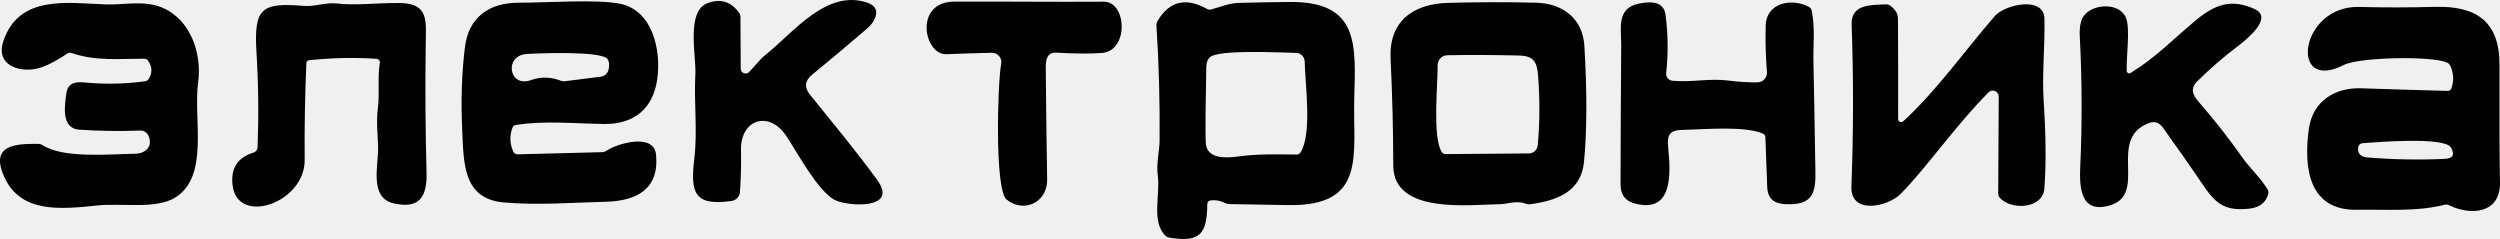
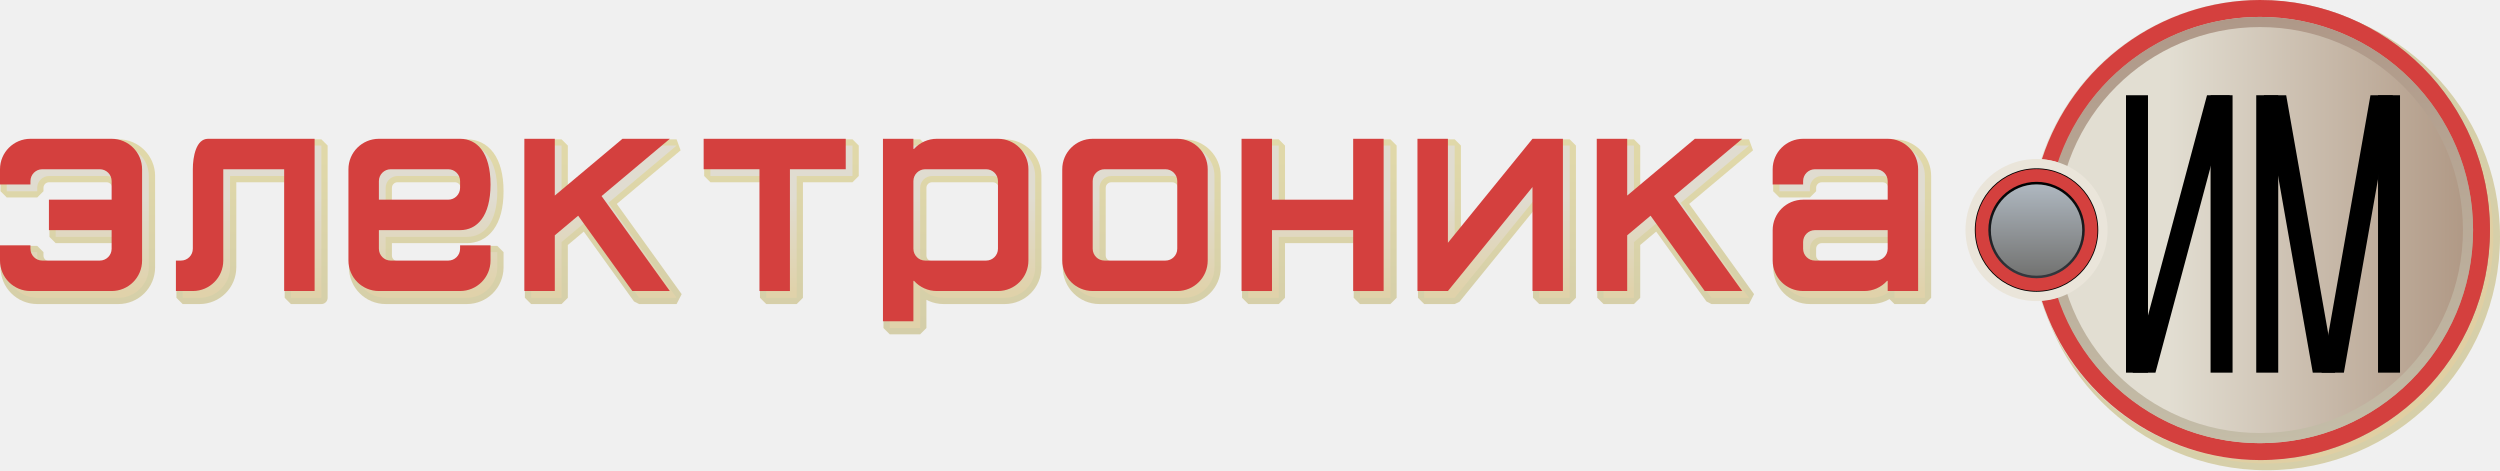
- <svg xmlns="http://www.w3.org/2000/svg" version="1.1" viewBox="0 0 528.034 50.478" id="svg17" width="528.034" height="50.478">
-   <defs id="defs17" />
-   <g fill="#ffffff" id="g17" style="fill:#000000" transform="translate(-36.33902,-36.11248)">
-     <path d="m 237.91,36.45 c 10.74,-0.04 21.06,0.09 31.58,0.02 4.85,-0.03 5.32,10.39 -0.4,10.83 q -3.55,0.27 -9.61,-0.06 c -2.16,-0.12 -2.27,1.71 -2.26,3.48 q 0.1,11.64 0.29,23.29 c 0.08,4.85 -4.86,7.17 -8.54,4.28 -2.61,-2.06 -1.91,-24.84 -1.17,-28.69 a 1.97,1.96 -85.1 0 0 -1.96,-2.34 q -4.75,0.1 -9.59,0.3 c -4.79,0.19 -6.95,-11.07 1.66,-11.11 z" id="path1" style="fill:#000000" />
-     <path d="m 164.46,67.94 c 2.2,-1.5 9.97,-3.83 10.44,0.8 0.74,7.36 -4.13,9.84 -10.73,9.99 -7.24,0.18 -14.21,0.77 -21.42,0.14 -8.7,-0.77 -8.47,-8.34 -8.8,-15.63 q -0.41,-9.18 0.6,-17.23 c 0.78,-6.23 5.07,-9.3 11.23,-9.32 6.41,-0.02 16.84,-0.77 21.59,0.23 6.78,1.42 8.65,9.71 7.79,15.9 -0.88,6.3 -4.96,9.54 -11.16,9.48 -6.07,-0.07 -12.77,-0.77 -18.76,0.22 a 0.85,0.84 5.4 0 0 -0.65,0.53 q -0.99,2.66 0.2,5.14 a 0.95,0.93 -13.3 0 0 0.86,0.52 l 17.87,-0.46 a 1.8,1.74 25.7 0 0 0.94,-0.31 z m 0.2,-19.35 c -1.23,-1.76 -14.63,-1.24 -17.11,-1.07 -4.79,0.33 -3.76,7.19 0.93,5.51 q 3.08,-1.1 6.27,0.12 0.46,0.17 0.95,0.11 l 7.53,-0.95 a 1.94,1.94 0 0 0 1.65,-1.5 q 0.32,-1.44 -0.22,-2.22 z" id="path2" style="fill:#000000" />
-     <path d="m 207.41,56.1 c 4.8,5.98 9.76,11.87 14.25,18.09 4.59,6.36 -6.66,5.51 -9.14,4.09 -3.5,-2.01 -7.46,-9.39 -9.99,-13.28 -3.72,-5.74 -9.81,-3.65 -9.68,2.74 q 0.09,4.43 -0.22,8.92 a 2.07,2.07 0 0 1 -1.77,1.9 c -7.93,1.12 -8.72,-1.76 -7.88,-8.88 0.72,-6.07 -0.1,-11.82 0.23,-17.91 0.21,-3.76 -1.99,-13.24 2.52,-14.97 q 4.1,-1.58 6.7,1.98 a 1.54,1.49 -64.2 0 1 0.3,0.91 l 0.06,10.93 a 1.03,1.03 0 0 0 1.76,0.72 c 1.22,-1.21 2.11,-2.56 3.45,-3.62 5.94,-4.72 12.91,-14.01 21.58,-11.03 3.1,1.07 1.69,3.92 -0.11,5.46 q -5.73,4.93 -11.59,9.73 -2.33,1.9 -0.47,4.22 z" id="path3" style="fill:#000000" />
-     <path d="m 322.37,57.07 c -0.29,11.74 2.66,22.65 -13.91,22.36 q -6.27,-0.11 -12.51,-0.21 -0.44,-0.01 -0.83,-0.21 -1.54,-0.79 -3.17,-0.55 a 0.72,0.71 85.8 0 0 -0.61,0.71 c -0.08,6.17 -1.33,8.27 -8.07,7.12 a 1.55,1.54 73.3 0 1 -0.85,-0.46 c -2.92,-3 -0.99,-8.62 -1.54,-12.62 -0.35,-2.54 0.35,-5.21 0.38,-7.3 q 0.12,-12.18 -0.66,-24.35 a 1.86,1.8 -32.4 0 1 0.26,-1.07 q 3.74,-6.25 10.46,-2.47 a 1.07,1.04 -37 0 0 0.79,0.1 c 2.07,-0.55 3.74,-1.34 5.93,-1.4 q 5.37,-0.14 10.74,-0.19 c 14.8,-0.13 13.88,9.23 13.59,20.54 z m -11.35,11.25 c 2.52,-3.99 0.96,-14.39 0.89,-19.18 a 1.88,1.88 0 0 0 -1.86,-1.86 c -3.06,-0.04 -16.5,-0.79 -18.22,0.96 q -0.68,0.69 -0.71,2.09 -0.25,12.37 -0.11,15.91 c 0.16,3.68 4.68,3.22 7.04,2.9 4.09,-0.56 8.07,-0.4 12.2,-0.39 a 0.92,0.9 -73.7 0 0 0.77,-0.43 z" id="path4" style="fill:#000000" />
-     <path d="m 330.05,48.5 c -0.38,-7.86 4.7,-11.56 12.07,-11.78 q 9.29,-0.26 18.61,-0.04 c 5.69,0.13 9.9,3.34 10.25,9.12 q 0.87,14.63 -0.08,24.52 c -0.6,6.27 -5.74,8.19 -11.39,8.93 q -0.48,0.06 -0.94,-0.11 c -2.02,-0.77 -3.81,0.09 -5.4,0.1 -6.14,0.05 -22.52,2.28 -22.55,-8.15 Q 330.59,59.8 330.05,48.5 Z m 9.94,1.38 c 0.04,4.1 -1.13,15.03 0.84,18.31 a 0.97,0.97 0 0 0 0.85,0.47 l 17.57,-0.14 a 1.91,1.9 -87.5 0 0 1.88,-1.73 q 0.65,-6.95 0.09,-14.51 C 361,49.3 360.38,47.91 357.19,47.84 q -7.94,-0.19 -15.16,-0.06 a 2.08,2.08 0 0 0 -2.04,2.1 z" id="path5" style="fill:#000000" />
-     <path d="m 67.61,64.64 a 1.78,1.78 0 0 0 -1.64,-0.95 q -6.86,0.24 -12.96,-0.2 c -3.84,-0.28 -2.99,-5.31 -2.65,-7.68 0.32,-2.16 1.83,-2.48 3.83,-2.28 q 6.41,0.62 12.82,-0.26 a 1,1 0 0 0 0.71,-0.45 q 1.24,-1.93 -0.08,-3.85 a 1.05,1.04 -16.8 0 0 -0.87,-0.46 c -5.32,0 -10.21,0.56 -15.32,-1.21 a 0.98,0.97 37.6 0 0 -0.88,0.11 q -4.1,2.74 -6.64,3.24 c -3.91,0.77 -8.51,-0.98 -6.9,-5.8 3.33,-10.01 13.77,-8.05 21.79,-7.8 3.72,0.11 7.92,-0.91 11.7,0.64 6.04,2.47 8.51,9.7 7.67,15.8 -1.07,7.84 2.45,19.87 -4.89,24.38 -4.05,2.48 -11.39,1.1 -16.42,1.64 C 49,80.35 40.72,81.12 37.26,73.53 34.09,66.6 39.75,66.47 44.43,66.5 a 1.68,1.62 -27.5 0 1 0.91,0.27 c 4.36,2.87 14.35,1.89 19.54,1.81 2.38,-0.04 3.88,-1.74 2.73,-3.94 z" id="path6" style="fill:#000000" />
-     <path d="m 101.05,49.41 q -0.45,10.27 -0.36,20.47 c 0.08,9.11 -14.21,14 -15.23,5.35 q -0.63,-5.34 4.43,-6.89 a 1.2,1.19 -7.5 0 0 0.85,-1.1 q 0.39,-10.05 -0.23,-20.1 c -0.58,-9.4 1.1,-10.51 10.04,-9.78 2.35,0.19 4.55,-0.79 6.99,-0.51 3.95,0.46 8.4,-0.14 13.2,-0.1 6.31,0.06 5.57,3.86 5.51,9.05 q -0.18,13.39 0.18,26.8 c 0.13,5.08 -1.51,7.75 -7.03,6.44 -4.94,-1.17 -3.24,-7.63 -3.2,-11.34 0.03,-2.24 -0.45,-5.67 -0.07,-8.56 0.45,-3.39 -0.1,-6.41 0.43,-9.75 a 0.74,0.74 0 0 0 -0.69,-0.86 q -7.16,-0.46 -14.29,0.31 a 0.6,0.6 0 0 0 -0.53,0.57 z" id="path7" style="fill:#000000" />
-     <path d="m 408.72,64.34 c -3.97,-1.7 -12.27,-0.88 -16.72,-0.81 -3.01,0.05 -3.61,0.89 -3.31,3.87 0.56,5.57 0.97,14 -7.27,11.63 q -2.81,-0.8 -2.8,-4.04 0.03,-14.65 0.14,-29.32 c 0.03,-3.54 -1.1,-7.89 3.87,-8.83 2.25,-0.43 5.11,-0.54 5.49,2.38 q 0.81,6.12 0.14,12.34 a 1.47,1.46 5.6 0 0 1.33,1.61 c 4.08,0.37 7.85,-0.56 11.85,-0.04 q 3.16,0.41 6.1,0.38 a 2.03,2.03 0 0 0 2,-2.19 q -0.4,-4.93 -0.26,-9.81 c 0.13,-4.94 5.65,-5.84 9.17,-3.92 a 1.13,1.1 -82.2 0 1 0.54,0.73 c 0.75,3.59 0.31,7.61 0.36,10.32 q 0.23,10.55 0.38,21.09 c 0.08,5.59 0.8,9.86 -6.24,9.51 -2.41,-0.12 -3.8,-1.09 -3.89,-3.7 q -0.17,-5.25 -0.39,-10.48 a 0.83,0.82 11 0 0 -0.49,-0.72 z" id="path8" style="fill:#000000" />
-     <path d="m 486.33,51.53 c 5.14,-3.11 8.99,-7.12 13.59,-10.96 4.2,-3.52 7.63,-4.82 12.62,-2.55 4.1,1.87 -1.79,6.51 -3.7,7.96 q -4.41,3.35 -8.36,7.25 c -1.58,1.55 -1.07,2.89 0.28,4.43 q 4.96,5.69 9.29,11.85 c 1.49,2.12 3.75,4.16 5.24,6.61 a 1.2,1.17 -54.2 0 1 0.14,0.93 q -0.73,2.76 -3.99,3.13 c -6.51,0.74 -7.83,-2.15 -11.5,-7.5 q -2.8,-4.09 -5.69,-8.09 c -1.12,-1.55 -1.86,-3.38 -4.26,-2.4 -8.5,3.45 0,14.83 -7.91,17.27 -6.37,1.97 -6.55,-3.92 -6.37,-8.02 q 0.63,-13.77 -0.09,-27.52 -0.17,-3.08 0.87,-4.48 c 1.91,-2.59 7.59,-2.86 8.9,0.47 0.91,2.28 0.03,8.23 0.14,11.18 a 0.53,0.53 0 0 0 0.8,0.44 z" id="path9" style="fill:#000000" />
-     <path d="m 456.36,55.61 c -6.63,6.6 -13.32,16.16 -18.56,21.44 -2.76,2.78 -10.65,4.47 -10.42,-1.56 q 0.66,-17.11 0.05,-34.23 c -0.15,-4.4 4.37,-4.09 7.28,-4.22 a 1.41,1.41 0 0 1 0.9,0.28 q 1.6,1.21 1.61,2.74 0.05,10.56 0.03,21.2 a 0.64,0.64 0 0 0 1.08,0.47 c 6.98,-6.38 13.08,-15.01 19.32,-22.21 2.11,-2.45 10.4,-4.33 10.5,0.53 0.13,5.94 -0.54,11.78 -0.15,17.6 q 0.7,10.6 0.14,18.28 c -0.31,4.32 -7.08,4.66 -9.44,1.92 a 1.23,1.22 24.9 0 1 -0.31,-0.84 l 0.11,-20.5 a 1.26,1.25 67.7 0 0 -2.14,-0.9 z" id="path10" style="fill:#000000" />
-     <path d="m 553.19,49.33 c -3.21,-1.45 -18.55,-1.16 -21.81,0.51 -11.71,5.96 -9.3,-12.56 3.19,-12.26 q 8.05,0.2 16.1,-0.02 c 8.48,-0.22 13.62,2.89 13.6,12.25 q -0.05,18.43 0.1,24.76 c 0.15,6.7 -6.18,7.15 -10.74,4.89 a 1.43,1.41 50.5 0 0 -0.95,-0.1 c -5.85,1.5 -12.48,0.96 -18.55,1.06 -10.21,0.18 -11.27,-8.98 -10.12,-17.14 0.8,-5.7 5.38,-8.72 11.06,-8.52 q 9.17,0.31 18.29,0.55 a 0.76,0.75 11 0 0 0.72,-0.48 q 0.9,-2.4 -0.2,-4.81 a 1.41,1.36 88.9 0 0 -0.69,-0.69 z M 534.46,67.1 c -0.32,1.37 0.5,2.15 1.85,2.26 q 8.17,0.68 16.37,0.31 2.66,-0.12 1.31,-2.42 c -1.35,-2.29 -15.75,-1.12 -18.68,-0.89 a 0.94,0.94 0 0 0 -0.85,0.74 z" id="path11" style="fill:#000000" />
+ <svg xmlns="http://www.w3.org/2000/svg" xmlns:xlink="http://www.w3.org/1999/xlink" width="739mm" height="139mm" viewBox="0 0 739 139" version="1.1" id="svg1" xml:space="preserve">
+   <defs id="defs1">
+     <linearGradient id="linearGradient59">
+       <stop style="stop-color:#000000;stop-opacity:1;" offset="0" id="stop59" />
+       <stop style="stop-color:#36393f;stop-opacity:1;" offset="1" id="stop60" />
+     </linearGradient>
+     <linearGradient id="linearGradient57">
+       <stop style="stop-color:#b1bac3;stop-opacity:1;" offset="0" id="stop57" />
+       <stop style="stop-color:#70706e;stop-opacity:1;" offset="1" id="stop58" />
+     </linearGradient>
+     <linearGradient id="linearGradient16">
+       <stop style="stop-color:#e2ded2;stop-opacity:1;" offset="0.3" id="stop16" />
+       <stop style="stop-color:#ac937f;stop-opacity:1;" offset="1" id="stop17" />
+     </linearGradient>
+     <linearGradient id="linearGradient12">
+       <stop style="stop-color:#af9888;stop-opacity:1;" offset="0" id="stop12" />
+       <stop style="stop-color:#c4bda8;stop-opacity:1;" offset="1" id="stop13" />
+     </linearGradient>
+     <linearGradient id="linearGradient33">
+       <stop style="stop-color:#d4cea9;stop-opacity:1;" offset="0.078" id="stop33" />
+       <stop style="stop-color:#e0d8a9;stop-opacity:1;" offset="0.884" id="stop34" />
+     </linearGradient>
+     <linearGradient id="linearGradient31">
+       <stop style="stop-color:#e0dcd0;stop-opacity:1;" offset="0.347" id="stop31" />
+       <stop style="stop-color:#e0d2aa;stop-opacity:1;" offset="0.947" id="stop32" />
+     </linearGradient>
+     <marker id="DistanceX" orient="auto" refX="0" refY="0" style="overflow:visible">
+       <path d="M 3,-3 -3,3 M 0,-5 V 5" style="stroke:#000000;stroke-width:0.5" id="path1" />
+     </marker>
+     <pattern id="Hatch" patternUnits="userSpaceOnUse" width="8" height="8" x="0" y="0">
+       <path d="M8 4 l-4,4" stroke="#000000" stroke-width="0.25" linecap="square" id="path2" />
+       <path d="M6 2 l-4,4" stroke="#000000" stroke-width="0.25" linecap="square" id="path3" />
+       <path d="M4 0 l-4,4" stroke="#000000" stroke-width="0.25" linecap="square" id="path4" />
+     </pattern>
+     <symbol id="*Model_Space" />
+     <symbol id="*Paper_Space" />
+     <symbol id="*Paper_Space0" />
+     <linearGradient xlink:href="#linearGradient31" id="linearGradient32" x1="430.432" y1="-0.402" x2="430.432" y2="46.179" gradientUnits="userSpaceOnUse" />
+     <linearGradient xlink:href="#linearGradient33" id="linearGradient34" x1="380.505" y1="58.187" x2="380.505" y2="-3.421" gradientUnits="userSpaceOnUse" />
+     <linearGradient xlink:href="#linearGradient31" id="linearGradient35" gradientUnits="userSpaceOnUse" x1="430.432" y1="-0.402" x2="430.432" y2="46.179" />
+     <linearGradient xlink:href="#linearGradient33" id="linearGradient36" gradientUnits="userSpaceOnUse" x1="380.505" y1="58.187" x2="380.505" y2="-3.421" />
+     <linearGradient xlink:href="#linearGradient31" id="linearGradient37" gradientUnits="userSpaceOnUse" x1="430.432" y1="-0.402" x2="430.432" y2="46.179" />
+     <linearGradient xlink:href="#linearGradient33" id="linearGradient38" gradientUnits="userSpaceOnUse" x1="380.505" y1="58.187" x2="380.505" y2="-3.421" />
+     <linearGradient xlink:href="#linearGradient31" id="linearGradient39" gradientUnits="userSpaceOnUse" x1="430.432" y1="-0.402" x2="430.432" y2="46.179" />
+     <linearGradient xlink:href="#linearGradient33" id="linearGradient40" gradientUnits="userSpaceOnUse" x1="380.505" y1="58.187" x2="380.505" y2="-3.421" />
+     <linearGradient xlink:href="#linearGradient31" id="linearGradient41" gradientUnits="userSpaceOnUse" x1="430.432" y1="-0.402" x2="430.432" y2="46.179" />
+     <linearGradient xlink:href="#linearGradient33" id="linearGradient42" gradientUnits="userSpaceOnUse" x1="380.505" y1="58.187" x2="380.505" y2="-3.421" />
+     <linearGradient xlink:href="#linearGradient31" id="linearGradient43" gradientUnits="userSpaceOnUse" x1="430.432" y1="-0.402" x2="430.432" y2="46.179" />
+     <linearGradient xlink:href="#linearGradient33" id="linearGradient44" gradientUnits="userSpaceOnUse" x1="380.505" y1="58.187" x2="380.505" y2="-3.421" />
+     <linearGradient xlink:href="#linearGradient31" id="linearGradient45" gradientUnits="userSpaceOnUse" x1="430.432" y1="-0.402" x2="430.432" y2="46.179" />
+     <linearGradient xlink:href="#linearGradient33" id="linearGradient46" gradientUnits="userSpaceOnUse" x1="380.505" y1="58.187" x2="380.505" y2="-3.421" />
+     <linearGradient xlink:href="#linearGradient31" id="linearGradient47" gradientUnits="userSpaceOnUse" x1="430.432" y1="-0.402" x2="430.432" y2="46.179" />
+     <linearGradient xlink:href="#linearGradient33" id="linearGradient48" gradientUnits="userSpaceOnUse" x1="380.505" y1="58.187" x2="380.505" y2="-3.421" />
+     <linearGradient xlink:href="#linearGradient31" id="linearGradient49" gradientUnits="userSpaceOnUse" x1="430.432" y1="-0.402" x2="430.432" y2="46.179" />
+     <linearGradient xlink:href="#linearGradient33" id="linearGradient50" gradientUnits="userSpaceOnUse" x1="380.505" y1="58.187" x2="380.505" y2="-3.421" />
+     <linearGradient xlink:href="#linearGradient31" id="linearGradient51" gradientUnits="userSpaceOnUse" x1="430.432" y1="-0.402" x2="430.432" y2="46.179" />
+     <linearGradient xlink:href="#linearGradient33" id="linearGradient52" gradientUnits="userSpaceOnUse" x1="380.505" y1="58.187" x2="380.505" y2="-3.421" />
+     <linearGradient xlink:href="#linearGradient31" id="linearGradient53" gradientUnits="userSpaceOnUse" x1="430.432" y1="-0.402" x2="430.432" y2="46.179" />
+     <linearGradient xlink:href="#linearGradient33" id="linearGradient54" gradientUnits="userSpaceOnUse" x1="380.505" y1="58.187" x2="380.505" y2="-3.421" />
+     <linearGradient xlink:href="#linearGradient31" id="linearGradient55" gradientUnits="userSpaceOnUse" x1="430.432" y1="-0.402" x2="430.432" y2="46.179" />
+     <linearGradient xlink:href="#linearGradient33" id="linearGradient56" gradientUnits="userSpaceOnUse" x1="380.505" y1="58.187" x2="380.505" y2="-3.421" />
+     <linearGradient xlink:href="#linearGradient12" id="linearGradient13" x1="815.596" y1="36.612" x2="815.596" y2="162.612" gradientUnits="userSpaceOnUse" />
+     <linearGradient xlink:href="#linearGradient16" id="linearGradient17" x1="747.596" y1="99.612" x2="883.596" y2="99.612" gradientUnits="userSpaceOnUse" />
+     <linearGradient xlink:href="#linearGradient57" id="linearGradient58" x1="749.554" y1="85.112" x2="749.554" y2="114.112" gradientUnits="userSpaceOnUse" />
+     <linearGradient xlink:href="#linearGradient59" id="linearGradient60" x1="749.554" y1="85.362" x2="749.554" y2="113.862" gradientUnits="userSpaceOnUse" />
+   </defs>
+   <g id="g31" transform="translate(-93.97244,42.55634)" style="fill:url(#linearGradient32);fill-opacity:1;stroke:url(#linearGradient34);stroke-width:3.7;stroke-linejoin:bevel;stroke-dasharray:none;paint-order:stroke fill markers">
+     <path id="path20" style="fill:url(#linearGradient35);fill-opacity:1;stroke:url(#linearGradient36);stroke-width:3.7;stroke-linecap:round;stroke-linejoin:bevel;stroke-dasharray:none;stroke-opacity:1;paint-order:stroke fill markers" d="m 95.972,13.972 h 9 l 2e-5,-1 c 2e-5,-1.933 1.567,-3.5 3.5,-3.5 h 17 c 1.933,-6.7e-6 3.5,1.567 3.5,3.5 l 3e-5,5.5 h -18.539 v 9 h 18.539 l -3e-5,5.5 c -2e-5,1.933 -1.567,3.5 -3.5,3.5 h -17 c -1.933,5.2e-5 -3.5,-1.567 -3.5,-3.5 l -2e-5,-1 h -9 l 5.2e-5,4.5 c 5e-5,4.971 4.029,9 9,9 l 24,10e-7 c 4.971,1.8e-5 9,-4.029 9,-9 V 9.472 c -6e-5,-4.971 -4.029,-9 -9,-9 H 104.972 c -4.971,-8.9e-7 -9,4.029 -9,9 z" />
+     <path id="path21" style="fill:url(#linearGradient37);fill-opacity:1;stroke:url(#linearGradient38);stroke-width:3.7;stroke-linecap:round;stroke-linejoin:bevel;stroke-dasharray:none;stroke-opacity:1;paint-order:stroke fill markers" d="m 188.972,45.472 h -9 V 9.472 h -18 l 3e-5,27 c 3e-5,4.971 -4.029,9 -9,9 l -5,-1.9e-5 v -9 l 1.5,5.2e-5 c 1.933,5.1e-5 3.5,-1.567 3.5,-3.5 V 9.472 c 6e-5,-3.689 0.959,-9 4.5,-9 l 31.5,-2.6e-7 V 45.472" />
+     <path d="m 207.972,0.472 c -4.971,2e-7 -9,4.029 -9,9 v 27 c -3e-5,4.971 4.029,9 9,9 h 24 c 4.971,1.8e-5 9,-4.029 9,-9 v -4.499 h -9 v 1 c 2e-5,1.933 -1.567,3.5 -3.5,3.5 h -17 c -1.933,5.1e-5 -3.5,-1.567 -3.5,-3.5 v -5.5 l 24,-5.17e-4 c 4.971,-4.6e-5 9,-4.029 9,-13.5 0,-9.471 -4.029,-13.5 -9,-13.5 z M 211.472,9.472 h 17 c 1.933,-6.8e-6 3.5,1.567 3.5,3.5 v 2 c 4e-5,1.933 -1.567,3.5 -3.5,3.5 h -20.5 v -5.5 c 6e-5,-1.933 1.567,-3.5 3.5,-3.5 z" style="fill:url(#linearGradient39);fill-opacity:1;stroke:url(#linearGradient40);stroke-width:3.7;stroke-linecap:round;stroke-linejoin:bevel;stroke-dasharray:none;stroke-opacity:1;paint-order:stroke fill markers" id="path22" />
+     <path d="M 250.972,0.472 V 45.472 h 8.999 V 29.002 l 6.908,-5.797 16.007,22.267 h 11.086 L 273.794,17.404 293.973,0.472 H 279.972 L 259.972,17.253 V 0.472 Z" style="fill:url(#linearGradient41);fill-opacity:1;stroke:url(#linearGradient42);stroke-width:3.7;stroke-linecap:round;stroke-linejoin:bevel;stroke-dasharray:none;stroke-opacity:1;paint-order:stroke fill markers" id="path23" />
+     <path d="M 303.972,0.472 V 9.472 h 16.5 v 36 h 9.001 V 9.472 h 16.499 V 0.472 Z" style="fill:url(#linearGradient43);fill-opacity:1;stroke:url(#linearGradient44);stroke-width:3.7;stroke-linecap:round;stroke-linejoin:bevel;stroke-dasharray:none;stroke-opacity:1;paint-order:stroke fill markers" id="path24" />
+     <path id="path25" style="fill:url(#linearGradient45);fill-opacity:1;stroke:url(#linearGradient46);stroke-width:3.7;stroke-linecap:round;stroke-linejoin:bevel;stroke-dasharray:none;stroke-opacity:1;paint-order:stroke fill markers" d="m 372.88,0.472 h 18.092 c 4.971,-5.31e-6 9,4.029 9.001,9 V 36.472 c -4.3e-4,4.971 -4.03,9 -9.001,9 h -18.092 c -2.561,2.3e-5 -5,-1.091 -6.708,-3 l -0.201,5.8e-5 v 11.943 h -8.998 V 0.472 h 8.998 V 3.472 l 0.201,-2.1e-6 c 1.707,-1.909 4.147,-3 6.708,-3 z M 387.472,36.472 c 1.933,4.7e-5 3.5,-1.567 3.5,-3.5 V 12.972 c 1.3e-4,-1.933 -1.567,-3.5 -3.5,-3.5 l -18,-6.7e-6 c -1.933,-5.6e-6 -3.5,1.567 -3.5,3.5 v 20 c 3.7e-4,1.933 1.567,3.5 3.5,3.5 z" />
+     <path d="m 418.973,0.472 c -4.971,-1.083e-5 -9,4.029 -9,9 v 27 c 2.7e-4,4.971 4.03,9 9,9 h 25 c 4.97,1.3e-5 9,-4.029 8.999,-9 V 9.472 c 2.3e-4,-4.971 -4.029,-9 -8.999,-9 z M 422.473,9.472 h 18 c 1.933,4.3e-6 3.5,1.567 3.5,3.5 v 20 c -5e-4,1.933 -1.567,3.5 -3.5,3.5 h -18 c -1.933,4.1e-5 -3.5,-1.567 -3.5,-3.5 V 12.972 c -2.9e-4,-1.933 1.567,-3.5 3.5,-3.5 z" style="fill:url(#linearGradient47);fill-opacity:1;stroke:url(#linearGradient48);stroke-width:3.7;stroke-linecap:round;stroke-linejoin:bevel;stroke-dasharray:none;stroke-opacity:1;paint-order:stroke fill markers" id="path26" />
+     <path d="M 462.973,0.472 V 45.472 h 8.998 V 27.473 h 24 V 45.472 h 9.002 V 0.472 h -9.002 V 18.472 H 471.972 V 0.472 Z" style="fill:url(#linearGradient49);fill-opacity:1;stroke:url(#linearGradient50);stroke-width:3.7;stroke-linecap:round;stroke-linejoin:bevel;stroke-dasharray:none;stroke-opacity:1;paint-order:stroke fill markers" id="path27" />
+     <path d="M 514.972,0.472 V 45.472 h 9.001 L 548.973,14.736 V 45.472 h 8.998 V 0.472 h -8.998 L 523.973,31.209 V 0.472 Z" style="fill:url(#linearGradient51);fill-opacity:1;stroke:url(#linearGradient52);stroke-width:3.7;stroke-linecap:round;stroke-linejoin:bevel;stroke-dasharray:none;stroke-opacity:1;paint-order:stroke fill markers" id="path29" />
+     <path d="M 567.973,0.472 V 45.472 h 8.998 V 29.002 l 6.908,-5.797 16.007,22.267 h 11.086 L 590.796,17.404 610.973,0.472 H 596.971 L 576.971,17.253 V 0.472 Z" style="fill:url(#linearGradient53);fill-opacity:1;stroke:url(#linearGradient54);stroke-width:3.7;stroke-linecap:round;stroke-linejoin:bevel;stroke-dasharray:none;stroke-opacity:1;paint-order:stroke fill markers" id="path30" />
+     <path d="m 628.972,0.472 c -4.971,-1.083e-5 -9,4.029 -9,9 l -5.2e-4,4.5 h 9.002 l -5.2e-4,-1 c -1.8e-4,-1.933 1.567,-3.5 3.501,-3.5 h 17.999 c 1.933,-1.22e-5 3.5,1.567 3.501,3.5 l 5.2e-4,5.5 h -25.001 c -4.971,-1.1e-5 -9,4.029 -9,9 v 9 c 3.7e-4,4.971 4.03,9 9,9 h 18.092 c 2.561,2.3e-5 5.001,-1.091 6.708,-3 h 0.201 v 3 h 8.998 V 9.472 c 3.3e-4,-4.971 -4.029,-9 -8.999,-9 z m 3.501,27 21.5,5.17e-4 -5.2e-4,5.5 c -4.2e-4,1.933 -1.568,3.5 -3.501,3.5 h -17.999 c -1.933,4.1e-5 -3.501,-1.567 -3.501,-3.5 V 30.972 c -1.8e-4,-1.933 1.567,-3.5 3.501,-3.5 z" style="fill:url(#linearGradient55);fill-opacity:1;stroke:url(#linearGradient56);stroke-width:3.7;stroke-linecap:round;stroke-linejoin:bevel;stroke-dasharray:none;stroke-opacity:1;paint-order:stroke fill markers" id="path31" />
  </g>
+   <g id="g324" transform="translate(-95.97231,40.55619)">
+     <g id="g322" style="display:inline;fill:#d4403e;fill-opacity:1">
+       <path id="path28" style="fill:#d4403e;fill-opacity:1;stroke:none;stroke-width:1;stroke-linecap:round;stroke-dasharray:none;stroke-opacity:1" d="m 95.972,13.972 h 9 l 2e-5,-1 c 2e-5,-1.933 1.567,-3.5 3.5,-3.5 h 17 c 1.933,-6.7e-6 3.5,1.567 3.5,3.5 l 3e-5,5.5 h -18.539 v 9 h 18.539 l -3e-5,5.5 c -2e-5,1.933 -1.567,3.5 -3.5,3.5 h -17 c -1.933,5.2e-5 -3.5,-1.567 -3.5,-3.5 l -2e-5,-1 h -9 l 5.2e-5,4.5 c 5e-5,4.971 4.029,9 9,9 l 24,10e-7 c 4.971,1.8e-5 9,-4.029 9,-9 V 9.472 c -6e-5,-4.971 -4.029,-9 -9,-9 H 104.972 c -4.971,-8.9e-7 -9,4.029 -9,9 z" />
+       <path id="path41" style="fill:#d4403e;fill-opacity:1;stroke:none;stroke-width:1;stroke-linecap:round;stroke-dasharray:none;stroke-opacity:1" d="m 188.972,45.472 h -9 V 9.472 h -18 l 3e-5,27 c 3e-5,4.971 -4.029,9 -9,9 l -5,-1.9e-5 v -9 l 1.5,5.2e-5 c 1.933,5.1e-5 3.5,-1.567 3.5,-3.5 V 9.472 c 6e-5,-3.689 0.959,-9 4.5,-9 l 31.5,-2.6e-7 V 45.472" />
+       <path d="m 207.972,0.472 c -4.971,2e-7 -9,4.029 -9,9 v 27 c -3e-5,4.971 4.029,9 9,9 h 24 c 4.971,1.8e-5 9,-4.029 9,-9 v -4.499 h -9 v 1 c 2e-5,1.933 -1.567,3.5 -3.5,3.5 h -17 c -1.933,5.1e-5 -3.5,-1.567 -3.5,-3.5 v -5.5 l 24,-5.17e-4 c 4.971,-4.6e-5 9,-4.029 9,-13.5 0,-9.471 -4.029,-13.5 -9,-13.5 z M 211.472,9.472 h 17 c 1.933,-6.8e-6 3.5,1.567 3.5,3.5 v 2 c 4e-5,1.933 -1.567,3.5 -3.5,3.5 h -20.5 v -5.5 c 6e-5,-1.933 1.567,-3.5 3.5,-3.5 z" style="fill:#d4403e;fill-opacity:1;stroke:none;stroke-width:1;stroke-linecap:round;stroke-dasharray:none;stroke-opacity:1" id="path321" />
+       <path d="M 250.972,0.472 V 45.472 h 8.999 V 29.002 l 6.908,-5.797 16.007,22.267 h 11.086 L 273.794,17.404 293.973,0.472 H 279.972 L 259.972,17.253 V 0.472 Z" style="fill:#d4403e;fill-opacity:1;stroke:none;stroke-width:1;stroke-linecap:round;stroke-dasharray:none;stroke-opacity:1" id="path315" />
+       <path d="M 303.972,0.472 V 9.472 h 16.5 v 36 h 9.001 V 9.472 h 16.499 V 0.472 Z" style="fill:#d4403e;fill-opacity:1;stroke:none;stroke-width:1;stroke-linecap:round;stroke-dasharray:none;stroke-opacity:1" id="path316" />
+       <path id="path107" style="fill:#d4403e;fill-opacity:1;stroke:none;stroke-width:1;stroke-linecap:round;stroke-dasharray:none;stroke-opacity:1" d="m 372.88,0.472 h 18.092 c 4.971,-5.31e-6 9,4.029 9.001,9 V 36.472 c -4.3e-4,4.971 -4.03,9 -9.001,9 h -18.092 c -2.561,2.3e-5 -5,-1.091 -6.708,-3 l -0.201,5.8e-5 v 11.943 h -8.998 V 0.472 h 8.998 V 3.472 l 0.201,-2.1e-6 c 1.707,-1.909 4.147,-3 6.708,-3 z M 387.472,36.472 c 1.933,4.7e-5 3.5,-1.567 3.5,-3.5 V 12.972 c 1.3e-4,-1.933 -1.567,-3.5 -3.5,-3.5 l -18,-6.7e-6 c -1.933,-5.6e-6 -3.5,1.567 -3.5,3.5 v 20 c 3.7e-4,1.933 1.567,3.5 3.5,3.5 z" />
+       <path d="m 418.973,0.472 c -4.971,-1.083e-5 -9,4.029 -9,9 v 27 c 2.7e-4,4.971 4.03,9 9,9 h 25 c 4.97,1.3e-5 9,-4.029 8.999,-9 V 9.472 c 2.3e-4,-4.971 -4.029,-9 -8.999,-9 z M 422.473,9.472 h 18 c 1.933,4.3e-6 3.5,1.567 3.5,3.5 v 20 c -5e-4,1.933 -1.567,3.5 -3.5,3.5 h -18 c -1.933,4.1e-5 -3.5,-1.567 -3.5,-3.5 V 12.972 c -2.9e-4,-1.933 1.567,-3.5 3.5,-3.5 z" style="fill:#d4403e;fill-opacity:1;stroke:none;stroke-width:1;stroke-linecap:round;stroke-dasharray:none;stroke-opacity:1" id="path320" />
+       <path d="M 462.973,0.472 V 45.472 h 8.998 V 27.473 h 24 V 45.472 h 9.002 V 0.472 h -9.002 V 18.472 H 471.972 V 0.472 Z" style="fill:#d4403e;fill-opacity:1;stroke:none;stroke-width:1;stroke-linecap:round;stroke-dasharray:none;stroke-opacity:1" id="path317" />
+       <path d="M 514.972,0.472 V 45.472 h 9.001 L 548.973,14.736 V 45.472 h 8.998 V 0.472 h -8.998 L 523.973,31.209 V 0.472 Z" style="fill:#d4403e;fill-opacity:1;stroke:none;stroke-width:1;stroke-linecap:round;stroke-dasharray:none;stroke-opacity:1" id="path318" />
+       <path d="M 567.973,0.472 V 45.472 h 8.998 V 29.002 l 6.908,-5.797 16.007,22.267 h 11.086 L 590.796,17.404 610.973,0.472 H 596.971 L 576.971,17.253 V 0.472 Z" style="fill:#d4403e;fill-opacity:1;stroke:none;stroke-width:1;stroke-linecap:round;stroke-dasharray:none;stroke-opacity:1" id="path319" />
+       <path d="m 628.972,0.472 c -4.971,-1.083e-5 -9,4.029 -9,9 l -5.2e-4,4.5 h 9.002 l -5.2e-4,-1 c -1.8e-4,-1.933 1.567,-3.5 3.501,-3.5 h 17.999 c 1.933,-1.22e-5 3.5,1.567 3.501,3.5 l 5.2e-4,5.5 h -25.001 c -4.971,-1.1e-5 -9,4.029 -9,9 v 9 c 3.7e-4,4.971 4.03,9 9,9 h 18.092 c 2.561,2.3e-5 5.001,-1.091 6.708,-3 h 0.201 v 3 h 8.998 V 9.472 c 3.3e-4,-4.971 -4.029,-9 -8.999,-9 z m 3.501,27 21.5,5.17e-4 -5.2e-4,5.5 c -4.2e-4,1.933 -1.568,3.5 -3.501,3.5 h -17.999 c -1.933,4.1e-5 -3.501,-1.567 -3.501,-3.5 V 30.972 c -1.8e-4,-1.933 1.567,-3.5 3.501,-3.5 z" style="fill:#d4403e;fill-opacity:1;stroke:none;stroke-width:1;stroke-linecap:round;stroke-dasharray:none;stroke-opacity:1" id="path322" />
+     </g>
+     <g id="g72" style="display:none;fill:#000000;fill-opacity:1">
+       <path id="path62" style="fill:#000000;fill-opacity:1;stroke:none;stroke-width:1;stroke-linecap:round;stroke-dasharray:none;stroke-opacity:1" d="m 95.972,13.972 h 9 l 2e-5,-1 c 2e-5,-1.933 1.567,-3.5 3.5,-3.5 h 17 c 1.933,-6.7e-6 3.5,1.567 3.5,3.5 l 3e-5,5.5 h -18.539 v 9 h 18.539 l -3e-5,5.5 c -2e-5,1.933 -1.567,3.5 -3.5,3.5 h -17 c -1.933,5.2e-5 -3.5,-1.567 -3.5,-3.5 l -2e-5,-1 h -9 l 5.2e-5,4.5 c 5e-5,4.971 4.029,9 9,9 l 24,10e-7 c 4.971,1.8e-5 9,-4.029 9,-9 V 9.472 c -6e-5,-4.971 -4.029,-9 -9,-9 H 104.972 c -4.971,-8.9e-7 -9,4.029 -9,9 z" />
+       <path id="path63" style="fill:#000000;fill-opacity:1;stroke:none;stroke-width:1;stroke-linecap:round;stroke-dasharray:none;stroke-opacity:1" d="m 188.972,45.472 h -9 V 9.472 h -18 l 3e-5,27 c 3e-5,4.971 -4.029,9 -9,9 l -5,-1.9e-5 v -9 l 1.5,5.2e-5 c 1.933,5.1e-5 3.5,-1.567 3.5,-3.5 V 9.472 c 6e-5,-3.689 0.959,-9 4.5,-9 l 31.5,-2.6e-7 V 45.472" />
+       <path d="m 207.972,0.472 c -4.971,2e-7 -9,4.029 -9,9 v 27 c -3e-5,4.971 4.029,9 9,9 h 24 c 4.971,1.8e-5 9,-4.029 9,-9 v -4.499 h -9 v 1 c 2e-5,1.933 -1.567,3.5 -3.5,3.5 h -17 c -1.933,5.1e-5 -3.5,-1.567 -3.5,-3.5 v -5.5 l 24,-5.17e-4 c 4.971,-4.6e-5 9,-4.029 9,-13.5 0,-9.471 -4.029,-13.5 -9,-13.5 z M 211.472,9.472 h 17 c 1.933,-6.8e-6 3.5,1.567 3.5,3.5 v 2 c 4e-5,1.933 -1.567,3.5 -3.5,3.5 h -20.5 v -5.5 c 6e-5,-1.933 1.567,-3.5 3.5,-3.5 z" style="fill:#000000;fill-opacity:1;stroke:none;stroke-width:1;stroke-linecap:round;stroke-dasharray:none;stroke-opacity:1" id="path64" />
+       <path d="M 250.972,0.472 V 45.472 h 8.999 V 29.002 l 6.908,-5.797 16.007,22.267 h 11.086 L 273.794,17.404 293.973,0.472 H 279.972 L 259.972,17.253 V 0.472 Z" style="fill:#000000;fill-opacity:1;stroke:none;stroke-width:1;stroke-linecap:round;stroke-dasharray:none;stroke-opacity:1" id="path65" />
+       <path d="M 303.972,0.472 V 9.472 h 16.5 v 36 h 9.001 V 9.472 h 16.499 V 0.472 Z" style="fill:#000000;fill-opacity:1;stroke:none;stroke-width:1;stroke-linecap:round;stroke-dasharray:none;stroke-opacity:1" id="path66" />
+       <path id="path67" style="fill:#000000;fill-opacity:1;stroke:none;stroke-width:1;stroke-linecap:round;stroke-dasharray:none;stroke-opacity:1" d="m 372.88,0.472 h 18.092 c 4.971,-5.31e-6 9,4.029 9.001,9 V 36.472 c -4.3e-4,4.971 -4.03,9 -9.001,9 h -18.092 c -2.561,2.3e-5 -5,-1.091 -6.708,-3 l -0.201,5.8e-5 v 11.943 h -8.998 V 0.472 h 8.998 V 3.472 l 0.201,-2.1e-6 c 1.707,-1.909 4.147,-3 6.708,-3 z M 387.472,36.472 c 1.933,4.7e-5 3.5,-1.567 3.5,-3.5 V 12.972 c 1.3e-4,-1.933 -1.567,-3.5 -3.5,-3.5 l -18,-6.7e-6 c -1.933,-5.6e-6 -3.5,1.567 -3.5,3.5 v 20 c 3.7e-4,1.933 1.567,3.5 3.5,3.5 z" />
+       <path d="m 418.973,0.472 c -4.971,-1.083e-5 -9,4.029 -9,9 v 27 c 2.7e-4,4.971 4.03,9 9,9 h 25 c 4.97,1.3e-5 9,-4.029 8.999,-9 V 9.472 c 2.3e-4,-4.971 -4.029,-9 -8.999,-9 z M 422.473,9.472 h 18 c 1.933,4.3e-6 3.5,1.567 3.5,3.5 v 20 c -5e-4,1.933 -1.567,3.5 -3.5,3.5 h -18 c -1.933,4.1e-5 -3.5,-1.567 -3.5,-3.5 V 12.972 c -2.9e-4,-1.933 1.567,-3.5 3.5,-3.5 z" style="fill:#000000;fill-opacity:1;stroke:none;stroke-width:1;stroke-linecap:round;stroke-dasharray:none;stroke-opacity:1" id="path68" />
+       <path d="M 462.973,0.472 V 45.472 h 8.998 V 27.473 h 24 V 45.472 h 9.002 V 0.472 h -9.002 V 18.472 H 471.972 V 0.472 Z" style="fill:#000000;fill-opacity:1;stroke:none;stroke-width:1;stroke-linecap:round;stroke-dasharray:none;stroke-opacity:1" id="path69" />
+       <path d="M 514.972,0.472 V 45.472 h 9.001 L 548.973,14.736 V 45.472 h 8.998 V 0.472 h -8.998 L 523.973,31.209 V 0.472 Z" style="fill:#000000;fill-opacity:1;stroke:none;stroke-width:1;stroke-linecap:round;stroke-dasharray:none;stroke-opacity:1" id="path70" />
+       <path d="M 567.973,0.472 V 45.472 h 8.998 V 29.002 l 6.908,-5.797 16.007,22.267 h 11.086 L 590.796,17.404 610.973,0.472 H 596.971 L 576.971,17.253 V 0.472 Z" style="fill:#000000;fill-opacity:1;stroke:none;stroke-width:1;stroke-linecap:round;stroke-dasharray:none;stroke-opacity:1" id="path71" />
+       <path d="m 628.972,0.472 c -4.971,-1.083e-5 -9,4.029 -9,9 l -5.2e-4,4.5 h 9.002 l -5.2e-4,-1 c -1.8e-4,-1.933 1.567,-3.5 3.501,-3.5 h 17.999 c 1.933,-1.22e-5 3.5,1.567 3.501,3.5 l 5.2e-4,5.5 h -25.001 c -4.971,-1.1e-5 -9,4.029 -9,9 v 9 c 3.7e-4,4.971 4.03,9 9,9 h 18.092 c 2.561,2.3e-5 5.001,-1.091 6.708,-3 h 0.201 v 3 h 8.998 V 9.472 c 3.3e-4,-4.971 -4.029,-9 -8.999,-9 z m 3.501,27 21.5,5.17e-4 -5.2e-4,5.5 c -4.2e-4,1.933 -1.568,3.5 -3.501,3.5 h -17.999 c -1.933,4.1e-5 -3.501,-1.567 -3.501,-3.5 V 30.972 c -1.8e-4,-1.933 1.567,-3.5 3.501,-3.5 z" style="fill:#000000;fill-opacity:1;stroke:none;stroke-width:1;stroke-linecap:round;stroke-dasharray:none;stroke-opacity:1" id="path72" />
+     </g>
+     <g id="g83" style="display:none;fill:#ffffff;fill-opacity:1">
+       <path id="path73" style="fill:#ffffff;fill-opacity:1;stroke:none;stroke-width:1;stroke-linecap:round;stroke-dasharray:none;stroke-opacity:1" d="m 95.972,13.972 h 9 l 2e-5,-1 c 2e-5,-1.933 1.567,-3.5 3.5,-3.5 h 17 c 1.933,-6.7e-6 3.5,1.567 3.5,3.5 l 3e-5,5.5 h -18.539 v 9 h 18.539 l -3e-5,5.5 c -2e-5,1.933 -1.567,3.5 -3.5,3.5 h -17 c -1.933,5.2e-5 -3.5,-1.567 -3.5,-3.5 l -2e-5,-1 h -9 l 5.2e-5,4.5 c 5e-5,4.971 4.029,9 9,9 l 24,10e-7 c 4.971,1.8e-5 9,-4.029 9,-9 V 9.472 c -6e-5,-4.971 -4.029,-9 -9,-9 H 104.972 c -4.971,-8.9e-7 -9,4.029 -9,9 z" />
+       <path id="path74" style="fill:#ffffff;fill-opacity:1;stroke:none;stroke-width:1;stroke-linecap:round;stroke-dasharray:none;stroke-opacity:1" d="m 188.972,45.472 h -9 V 9.472 h -18 l 3e-5,27 c 3e-5,4.971 -4.029,9 -9,9 l -5,-1.9e-5 v -9 l 1.5,5.2e-5 c 1.933,5.1e-5 3.5,-1.567 3.5,-3.5 V 9.472 c 6e-5,-3.689 0.959,-9 4.5,-9 l 31.5,-2.6e-7 V 45.472" />
+       <path d="m 207.972,0.472 c -4.971,2e-7 -9,4.029 -9,9 v 27 c -3e-5,4.971 4.029,9 9,9 h 24 c 4.971,1.8e-5 9,-4.029 9,-9 v -4.499 h -9 v 1 c 2e-5,1.933 -1.567,3.5 -3.5,3.5 h -17 c -1.933,5.1e-5 -3.5,-1.567 -3.5,-3.5 v -5.5 l 24,-5.17e-4 c 4.971,-4.6e-5 9,-4.029 9,-13.5 0,-9.471 -4.029,-13.5 -9,-13.5 z M 211.472,9.472 h 17 c 1.933,-6.8e-6 3.5,1.567 3.5,3.5 v 2 c 4e-5,1.933 -1.567,3.5 -3.5,3.5 h -20.5 v -5.5 c 6e-5,-1.933 1.567,-3.5 3.5,-3.5 z" style="fill:#ffffff;fill-opacity:1;stroke:none;stroke-width:1;stroke-linecap:round;stroke-dasharray:none;stroke-opacity:1" id="path75" />
+       <path d="M 250.972,0.472 V 45.472 h 8.999 V 29.002 l 6.908,-5.797 16.007,22.267 h 11.086 L 273.794,17.404 293.973,0.472 H 279.972 L 259.972,17.253 V 0.472 Z" style="fill:#ffffff;fill-opacity:1;stroke:none;stroke-width:1;stroke-linecap:round;stroke-dasharray:none;stroke-opacity:1" id="path76" />
+       <path d="M 303.972,0.472 V 9.472 h 16.5 v 36 h 9.001 V 9.472 h 16.499 V 0.472 Z" style="fill:#ffffff;fill-opacity:1;stroke:none;stroke-width:1;stroke-linecap:round;stroke-dasharray:none;stroke-opacity:1" id="path77" />
+       <path id="path78" style="fill:#ffffff;fill-opacity:1;stroke:none;stroke-width:1;stroke-linecap:round;stroke-dasharray:none;stroke-opacity:1" d="m 372.88,0.472 h 18.092 c 4.971,-5.31e-6 9,4.029 9.001,9 V 36.472 c -4.3e-4,4.971 -4.03,9 -9.001,9 h -18.092 c -2.561,2.3e-5 -5,-1.091 -6.708,-3 l -0.201,5.8e-5 v 11.943 h -8.998 V 0.472 h 8.998 V 3.472 l 0.201,-2.1e-6 c 1.707,-1.909 4.147,-3 6.708,-3 z M 387.472,36.472 c 1.933,4.7e-5 3.5,-1.567 3.5,-3.5 V 12.972 c 1.3e-4,-1.933 -1.567,-3.5 -3.5,-3.5 l -18,-6.7e-6 c -1.933,-5.6e-6 -3.5,1.567 -3.5,3.5 v 20 c 3.7e-4,1.933 1.567,3.5 3.5,3.5 z" />
+       <path d="m 418.973,0.472 c -4.971,-1.083e-5 -9,4.029 -9,9 v 27 c 2.7e-4,4.971 4.03,9 9,9 h 25 c 4.97,1.3e-5 9,-4.029 8.999,-9 V 9.472 c 2.3e-4,-4.971 -4.029,-9 -8.999,-9 z M 422.473,9.472 h 18 c 1.933,4.3e-6 3.5,1.567 3.5,3.5 v 20 c -5e-4,1.933 -1.567,3.5 -3.5,3.5 h -18 c -1.933,4.1e-5 -3.5,-1.567 -3.5,-3.5 V 12.972 c -2.9e-4,-1.933 1.567,-3.5 3.5,-3.5 z" style="fill:#ffffff;fill-opacity:1;stroke:none;stroke-width:1;stroke-linecap:round;stroke-dasharray:none;stroke-opacity:1" id="path79" />
+       <path d="M 462.973,0.472 V 45.472 h 8.998 V 27.473 h 24 V 45.472 h 9.002 V 0.472 h -9.002 V 18.472 H 471.972 V 0.472 Z" style="fill:#ffffff;fill-opacity:1;stroke:none;stroke-width:1;stroke-linecap:round;stroke-dasharray:none;stroke-opacity:1" id="path80" />
+       <path d="M 514.972,0.472 V 45.472 h 9.001 L 548.973,14.736 V 45.472 h 8.998 V 0.472 h -8.998 L 523.973,31.209 V 0.472 Z" style="fill:#ffffff;fill-opacity:1;stroke:none;stroke-width:1;stroke-linecap:round;stroke-dasharray:none;stroke-opacity:1" id="path81" />
+       <path d="M 567.973,0.472 V 45.472 h 8.998 V 29.002 l 6.908,-5.797 16.007,22.267 h 11.086 L 590.796,17.404 610.973,0.472 H 596.971 L 576.971,17.253 V 0.472 Z" style="fill:#ffffff;fill-opacity:1;stroke:none;stroke-width:1;stroke-linecap:round;stroke-dasharray:none;stroke-opacity:1" id="path82" />
+       <path d="m 628.972,0.472 c -4.971,-1.083e-5 -9,4.029 -9,9 l -5.2e-4,4.5 h 9.002 l -5.2e-4,-1 c -1.8e-4,-1.933 1.567,-3.5 3.501,-3.5 h 17.999 c 1.933,-1.22e-5 3.5,1.567 3.501,3.5 l 5.2e-4,5.5 h -25.001 c -4.971,-1.1e-5 -9,4.029 -9,9 v 9 c 3.7e-4,4.971 4.03,9 9,9 h 18.092 c 2.561,2.3e-5 5.001,-1.091 6.708,-3 h 0.201 v 3 h 8.998 V 9.472 c 3.3e-4,-4.971 -4.029,-9 -8.999,-9 z m 3.501,27 21.5,5.17e-4 -5.2e-4,5.5 c -4.2e-4,1.933 -1.568,3.5 -3.501,3.5 h -17.999 c -1.933,4.1e-5 -3.501,-1.567 -3.501,-3.5 V 30.972 c -1.8e-4,-1.933 1.567,-3.5 3.501,-3.5 z" style="fill:#ffffff;fill-opacity:1;stroke:none;stroke-width:1;stroke-linecap:round;stroke-dasharray:none;stroke-opacity:1" id="path83" />
+     </g>
+     <path d="m 0.472,104.472 v 9.5 H 770.972 v -9.5 z" style="display:none;fill:#000000;fill-opacity:1;stroke:none;stroke-width:1;stroke-linecap:round;stroke-dasharray:none;stroke-opacity:1" id="path185" />
+     <g id="g323" style="display:none">
+       <path d="m 26.973,177.973 v 76 h 60 c 7.071,0 15,-7.929 15,-15 v -14 c 0,-7.071 -7.929,-15 -15,-15 H 42.972 V 193.973 H 93.973 V 177.973 Z m 16,48 h 38 c 2.357,0 5,2.643 5,5 v 2 c 0,2.357 -2.643,5 -5,5 H 42.972 Z" style="display:inline;fill:#000000;fill-opacity:1;stroke:none;stroke-width:1;stroke-linecap:round;stroke-dasharray:none;stroke-opacity:1" id="path309" />
+       <path d="m 113.972,177.973 v 76 h 16 v -25.383 l 13.732,-11.523 26.813,36.906 h 19.777 L 155.991,206.757 190.295,177.973 h -24.892 l -35.431,29.73 V 177.973 Z" style="display:inline;fill:#000000;fill-opacity:1;stroke:none;stroke-width:1;stroke-linecap:round;stroke-dasharray:none;stroke-opacity:1" id="path304" />
+       <path d="m 257.757,177.973 c -9.428,-6e-5 -20,10.572 -20,20 v 36 c 5e-5,9.428 10.572,20 20,20 h 39 c 9.429,-5e-5 20,-10.572 20,-20 v -36 c 5.3e-4,-9.428 -10.571,-20 -20,-20 z m 6,16 h 27 c 4.714,-1e-5 10,5.286 9.999,10 v 24 c 4.2e-4,4.714 -5.286,10 -9.999,10 h -27 c -4.714,3e-5 -10,-5.286 -10,-10 v -24 c -3e-5,-4.714 5.286,-10 10,-10 z" style="display:inline;fill:#000000;fill-opacity:1;stroke:none;stroke-width:1;stroke-linecap:round;stroke-dasharray:none;stroke-opacity:1" id="path310" />
+       <path d="m 348.758,177.973 c -9.428,-6e-5 -20,10.572 -20,20 v 36 c -2.2e-4,9.428 10.572,20 20,20 h 39 c 9.428,-5e-5 20,-10.572 20,-20 v -36 c 1.4e-4,-9.428 -10.572,-20 -20,-20 z m 6.001,16 h 26.999 c 4.714,0 10.001,5.286 10.001,10 v 24 c -1.8e-4,4.714 -5.286,10 -10.001,10 h -26.999 c -4.715,3e-5 -10.001,-5.286 -10.001,-10 v -24 c 1.1e-4,-4.714 5.286,-10 10.001,-10 z" style="fill:#000000;fill-opacity:1;stroke:none;stroke-width:1;stroke-linecap:round;stroke-dasharray:none;stroke-opacity:1" id="path314" />
+       <path d="m 429.114,177.973 -8.358,7.396 v 20.83 l 8.358,-7.397 v 55.171 h 16 V 177.973 Z" style="display:inline;fill:#000000;fill-opacity:1;stroke:none;stroke-width:1;stroke-linecap:round;stroke-dasharray:none;stroke-opacity:1" id="path305" />
+       <path d="m 478.115,177.973 c -9.428,-6e-5 -20,10.572 -20,20 v 36 c -2.3e-4,9.428 10.572,20 20,20 h 39 c 9.428,-5e-5 20,-10.572 20,-20 v -36 c 1.1e-4,-9.428 -10.572,-20 -20,-20 z m 6.001,16 h 26.999 c 4.714,-1e-5 10,5.286 10,10 v 24 c -1.9e-4,4.714 -5.286,10 -10,10 h -26.999 c -4.715,3e-5 -10.001,-5.286 -10.001,-10 v -24 c 9e-5,-4.714 5.286,-10 10.001,-10 z" style="fill:#000000;fill-opacity:1;stroke:none;stroke-width:1;stroke-linecap:round;stroke-dasharray:none;stroke-opacity:1" id="path313" />
+       <path d="m 549.116,209.972 v 16 H 611.616 V 209.972 Z" style="display:inline;fill:#000000;fill-opacity:1;stroke:none;stroke-width:1;stroke-linecap:round;stroke-dasharray:none;stroke-opacity:1" id="path307" />
+       <path id="path291" style="fill:#000000;fill-opacity:1;stroke:none;stroke-width:1;stroke-linecap:round;stroke-dasharray:none;stroke-opacity:1" d="m 643.615,177.972 c -9.428,-6e-5 -20,10.572 -20,20 v 36 c 10e-6,9.428 10.572,20 20,20 h 39 c 9.428,-5e-5 20,-10.572 20,-20 v -36 c 3.7e-4,-9.428 -10.572,-20 -20,-20 z m 43,26 v 24 c 4e-5,4.714 -5.286,10 -9.999,10 h -27 c -4.714,3e-5 -10,-5.286 -10.001,-10 v -24 c 3.3e-4,-4.714 5.286,-10 10.001,-10 h 27 c 4.713,0 9.999,5.286 9.999,10 z" />
+       <path d="m 723.971,177.973 -8.356,7.396 v 20.83 l 8.356,-7.397 v 55.171 h 16.002 V 177.973 Z" style="display:inline;fill:#000000;fill-opacity:1;stroke:none;stroke-width:1;stroke-linecap:round;stroke-dasharray:none;stroke-opacity:1" id="path306" />
+     </g>
+   </g>
+   <g id="g19" transform="translate(-147.5545,-31.61214)">
+     <circle style="display:inline;fill:#e0cfa3;fill-opacity:1;stroke:#d6cfa9;stroke-width:2;stroke-linecap:square;stroke-miterlimit:8;stroke-dasharray:none;stroke-opacity:1;paint-order:fill markers stroke" id="path9" cx="817.554" cy="101.612" r="68" />
+     <circle style="display:inline;fill:url(#linearGradient17);fill-opacity:1;stroke-width:1.08;stroke-linecap:square;stroke-miterlimit:8;paint-order:fill markers stroke" id="circle9" cx="815.596" cy="99.612" r="68" />
+     <path d="m 668.041,0 a 68,68 0 0 0 -64.459,47.073 21,21 0 0 1 4.901,0.976 63,63 0 0 1 59.558,-43.049 63,63 0 0 1 63,63 63,63 0 0 1 -63,63 63,63 0 0 1 -59.587,-43.137 21,21 0 0 1 -4.914,0.935 68,68 0 0 0 64.501,47.202 A 68,68 0 0 0 736.041,68 68,68 0 0 0 668.041,0 Z" style="display:inline;fill:#d4403e;fill-opacity:1;stroke-width:1.08;stroke-linecap:square;stroke-miterlimit:8;paint-order:fill markers stroke" id="path11" transform="translate(147.5545,31.61214)" />
+     <path d="m 668.041,0 a 68,68 0 0 0 -64.459,47.073 21,21 0 0 1 4.901,0.976 63,63 0 0 1 59.558,-43.049 63,63 0 0 1 63,63 63,63 0 0 1 -63,63 63,63 0 0 1 -59.587,-43.137 21,21 0 0 1 -4.914,0.935 68,68 0 0 0 64.501,47.202 A 68,68 0 0 0 736.041,68 68,68 0 0 0 668.041,0 Z" style="display:none;fill:#000000;fill-opacity:1;stroke-width:1.08;stroke-linecap:square;stroke-miterlimit:8;paint-order:fill markers stroke" id="path84" transform="translate(147.5545,31.61214)" />
+     <path d="m 668.041,0 a 68,68 0 0 0 -64.459,47.073 21,21 0 0 1 4.901,0.976 63,63 0 0 1 59.558,-43.049 63,63 0 0 1 63,63 63,63 0 0 1 -63,63 63,63 0 0 1 -59.587,-43.137 21,21 0 0 1 -4.914,0.935 68,68 0 0 0 64.501,47.202 A 68,68 0 0 0 736.041,68 68,68 0 0 0 668.041,0 Z" style="display:none;fill:#ffffff;fill-opacity:1;stroke-width:1.08;stroke-linecap:square;stroke-miterlimit:8;paint-order:fill markers stroke" id="path88" transform="translate(147.5545,31.61214)" />
+     <path d="M 815.596,36.612 A 63,63 0 0 0 752.596,99.612 63,63 0 0 0 815.596,162.612 63,63 0 0 0 878.596,99.612 63,63 0 0 0 815.596,36.612 Z m 0,2.999 c 33.173,0 60,26.827 60,60 0,33.173 -26.827,60 -60,60 -33.173,0 -60,-26.828 -60,-60 0,-33.173 26.827,-60 60,-60 z" style="display:inline;fill:url(#linearGradient13);fill-opacity:1;stroke:none;stroke-linecap:square;stroke-linejoin:bevel;stroke-miterlimit:8" id="path12" />
+     <circle style="display:inline;fill:#eae5da;fill-opacity:1;stroke:none;stroke-width:12;stroke-linecap:square;stroke-linejoin:bevel;stroke-miterlimit:8;stroke-dasharray:none;stroke-opacity:1;paint-order:stroke fill markers" id="circle33" cx="749.554" cy="99.612" r="21" />
+     <circle style="display:inline;fill:#d4403e;fill-opacity:1;stroke:#000000;stroke-width:0.5;stroke-linecap:square;stroke-linejoin:bevel;stroke-miterlimit:8;stroke-dasharray:none;stroke-opacity:1;paint-order:stroke fill markers" id="path33" cx="749.554" cy="99.612" r="18" />
+     <circle style="display:inline;fill:url(#linearGradient58);fill-opacity:1;stroke:url(#linearGradient60);stroke-width:1.5;stroke-linecap:square;stroke-linejoin:bevel;stroke-miterlimit:8;stroke-dasharray:none;stroke-opacity:1;paint-order:stroke fill markers" id="circle34" cx="749.554" cy="99.612" r="13.5" />
+   </g>
+   <g id="g1">
+     <g id="g84" transform="translate(-147.5545,-31.61214)" style="display:none">
+       <rect style="fill:#d4403e;fill-opacity:1;stroke-width:1.023;stroke-linecap:square;stroke-miterlimit:8;paint-order:fill markers stroke" id="rect12" width="6.5" height="82" x="776" y="59.767" />
+       <path d="m 806.679,59.766 h -6.729 l -21.972,82 h 6.729 z" style="fill:#d4403e;fill-opacity:1;stroke-width:2.488;stroke-linecap:square;stroke-miterlimit:8;paint-order:fill markers stroke" id="path17" />
+       <rect style="fill:#d4403e;fill-opacity:1;stroke-width:1.001;stroke-linecap:square;stroke-miterlimit:8;paint-order:fill markers stroke" id="rect10" width="6.5" height="82" x="801" y="59.767" ry="0" />
+       <rect style="fill:#d4403e;fill-opacity:1;stroke-width:1.02;stroke-linecap:square;stroke-miterlimit:8;paint-order:fill markers stroke" id="rect11" width="6.5" height="82" x="814.5" y="59.767" />
+       <path d="m 823.35,59.766 h -6.601 l 14.459,82 h 6.6 z" style="fill:#d4403e;fill-opacity:1;stroke-width:3.211;stroke-linecap:square;stroke-miterlimit:8;paint-order:fill markers stroke" id="path18" />
+       <path d="m 854.867,59.766 h -6.601 l -14.459,82 h 6.6 z" style="fill:#d4403e;fill-opacity:1;stroke-width:2.824;stroke-linecap:square;stroke-miterlimit:8;paint-order:fill markers stroke" id="path19" />
+       <rect style="fill:#d4403e;fill-opacity:1;stroke-width:1.084;stroke-linecap:square;stroke-miterlimit:8;paint-order:fill markers stroke" id="rect13" width="6.5" height="82" x="850.5" y="59.767" />
+     </g>
+     <g id="g87" transform="translate(-147.5545,-31.61214)" style="display:inline;fill:#000000">
+       <rect style="fill:#000000;fill-opacity:1;stroke-width:1.023;stroke-linecap:square;stroke-miterlimit:8;paint-order:fill markers stroke" id="rect84" width="6.5" height="82" x="776" y="59.767" />
+       <path d="m 806.679,59.766 h -6.729 l -21.972,82 h 6.729 z" style="fill:#000000;fill-opacity:1;stroke-width:2.488;stroke-linecap:square;stroke-miterlimit:8;paint-order:fill markers stroke" id="path85" />
+       <rect style="fill:#000000;fill-opacity:1;stroke-width:1.001;stroke-linecap:square;stroke-miterlimit:8;paint-order:fill markers stroke" id="rect85" width="6.5" height="82" x="801" y="59.767" ry="0" />
+       <rect style="fill:#000000;fill-opacity:1;stroke-width:1.02;stroke-linecap:square;stroke-miterlimit:8;paint-order:fill markers stroke" id="rect86" width="6.5" height="82" x="814.5" y="59.767" />
+       <path d="m 823.35,59.766 h -6.601 l 14.459,82 h 6.6 z" style="fill:#000000;fill-opacity:1;stroke-width:3.211;stroke-linecap:square;stroke-miterlimit:8;paint-order:fill markers stroke" id="path86" />
+       <path d="m 854.867,59.766 h -6.601 l -14.459,82 h 6.6 z" style="fill:#000000;fill-opacity:1;stroke-width:2.824;stroke-linecap:square;stroke-miterlimit:8;paint-order:fill markers stroke" id="path87" />
+       <rect style="fill:#000000;fill-opacity:1;stroke-width:1.084;stroke-linecap:square;stroke-miterlimit:8;paint-order:fill markers stroke" id="rect87" width="6.5" height="82" x="850.5" y="59.767" />
+     </g>
+     <g id="g91" transform="translate(-147.5545,-31.61214)" style="display:none;fill:#ffffff">
+       <rect style="fill:#ffffff;fill-opacity:1;stroke-width:1.023;stroke-linecap:square;stroke-miterlimit:8;paint-order:fill markers stroke" id="rect88" width="6.5" height="82" x="776" y="59.767" />
+       <path d="m 806.679,59.766 h -6.729 l -21.972,82 h 6.729 z" style="fill:#ffffff;fill-opacity:1;stroke-width:2.488;stroke-linecap:square;stroke-miterlimit:8;paint-order:fill markers stroke" id="path89" />
+       <rect style="fill:#ffffff;fill-opacity:1;stroke-width:1.001;stroke-linecap:square;stroke-miterlimit:8;paint-order:fill markers stroke" id="rect89" width="6.5" height="82" x="801" y="59.767" ry="0" />
+       <rect style="fill:#ffffff;fill-opacity:1;stroke-width:1.02;stroke-linecap:square;stroke-miterlimit:8;paint-order:fill markers stroke" id="rect90" width="6.5" height="82" x="814.5" y="59.767" />
+       <path d="m 823.35,59.766 h -6.601 l 14.459,82 h 6.6 z" style="fill:#ffffff;fill-opacity:1;stroke-width:3.211;stroke-linecap:square;stroke-miterlimit:8;paint-order:fill markers stroke" id="path90" />
+       <path d="m 854.867,59.766 h -6.601 l -14.459,82 h 6.6 z" style="fill:#ffffff;fill-opacity:1;stroke-width:2.824;stroke-linecap:square;stroke-miterlimit:8;paint-order:fill markers stroke" id="path91" />
+       <rect style="fill:#ffffff;fill-opacity:1;stroke-width:1.084;stroke-linecap:square;stroke-miterlimit:8;paint-order:fill markers stroke" id="rect91" width="6.5" height="82" x="850.5" y="59.767" />
+     </g>
+   </g>
+   <path id="path60" style="display:none;opacity:1;fill:#000000;stroke:none;stroke-width:0.5;stroke-linecap:square;stroke-linejoin:bevel;stroke-miterlimit:8;paint-order:stroke fill markers" d="m 577.416,78.017 5.276,9.138 -23.355,7.392 z" />
+   <path id="path61" style="display:none;opacity:1;fill:#000000;stroke:none;stroke-width:0.5;stroke-linecap:square;stroke-linejoin:bevel;stroke-miterlimit:8;paint-order:stroke fill markers" d="m 577.416,57.983 5.276,-9.138 -23.355,-7.392 z" />
</svg>
